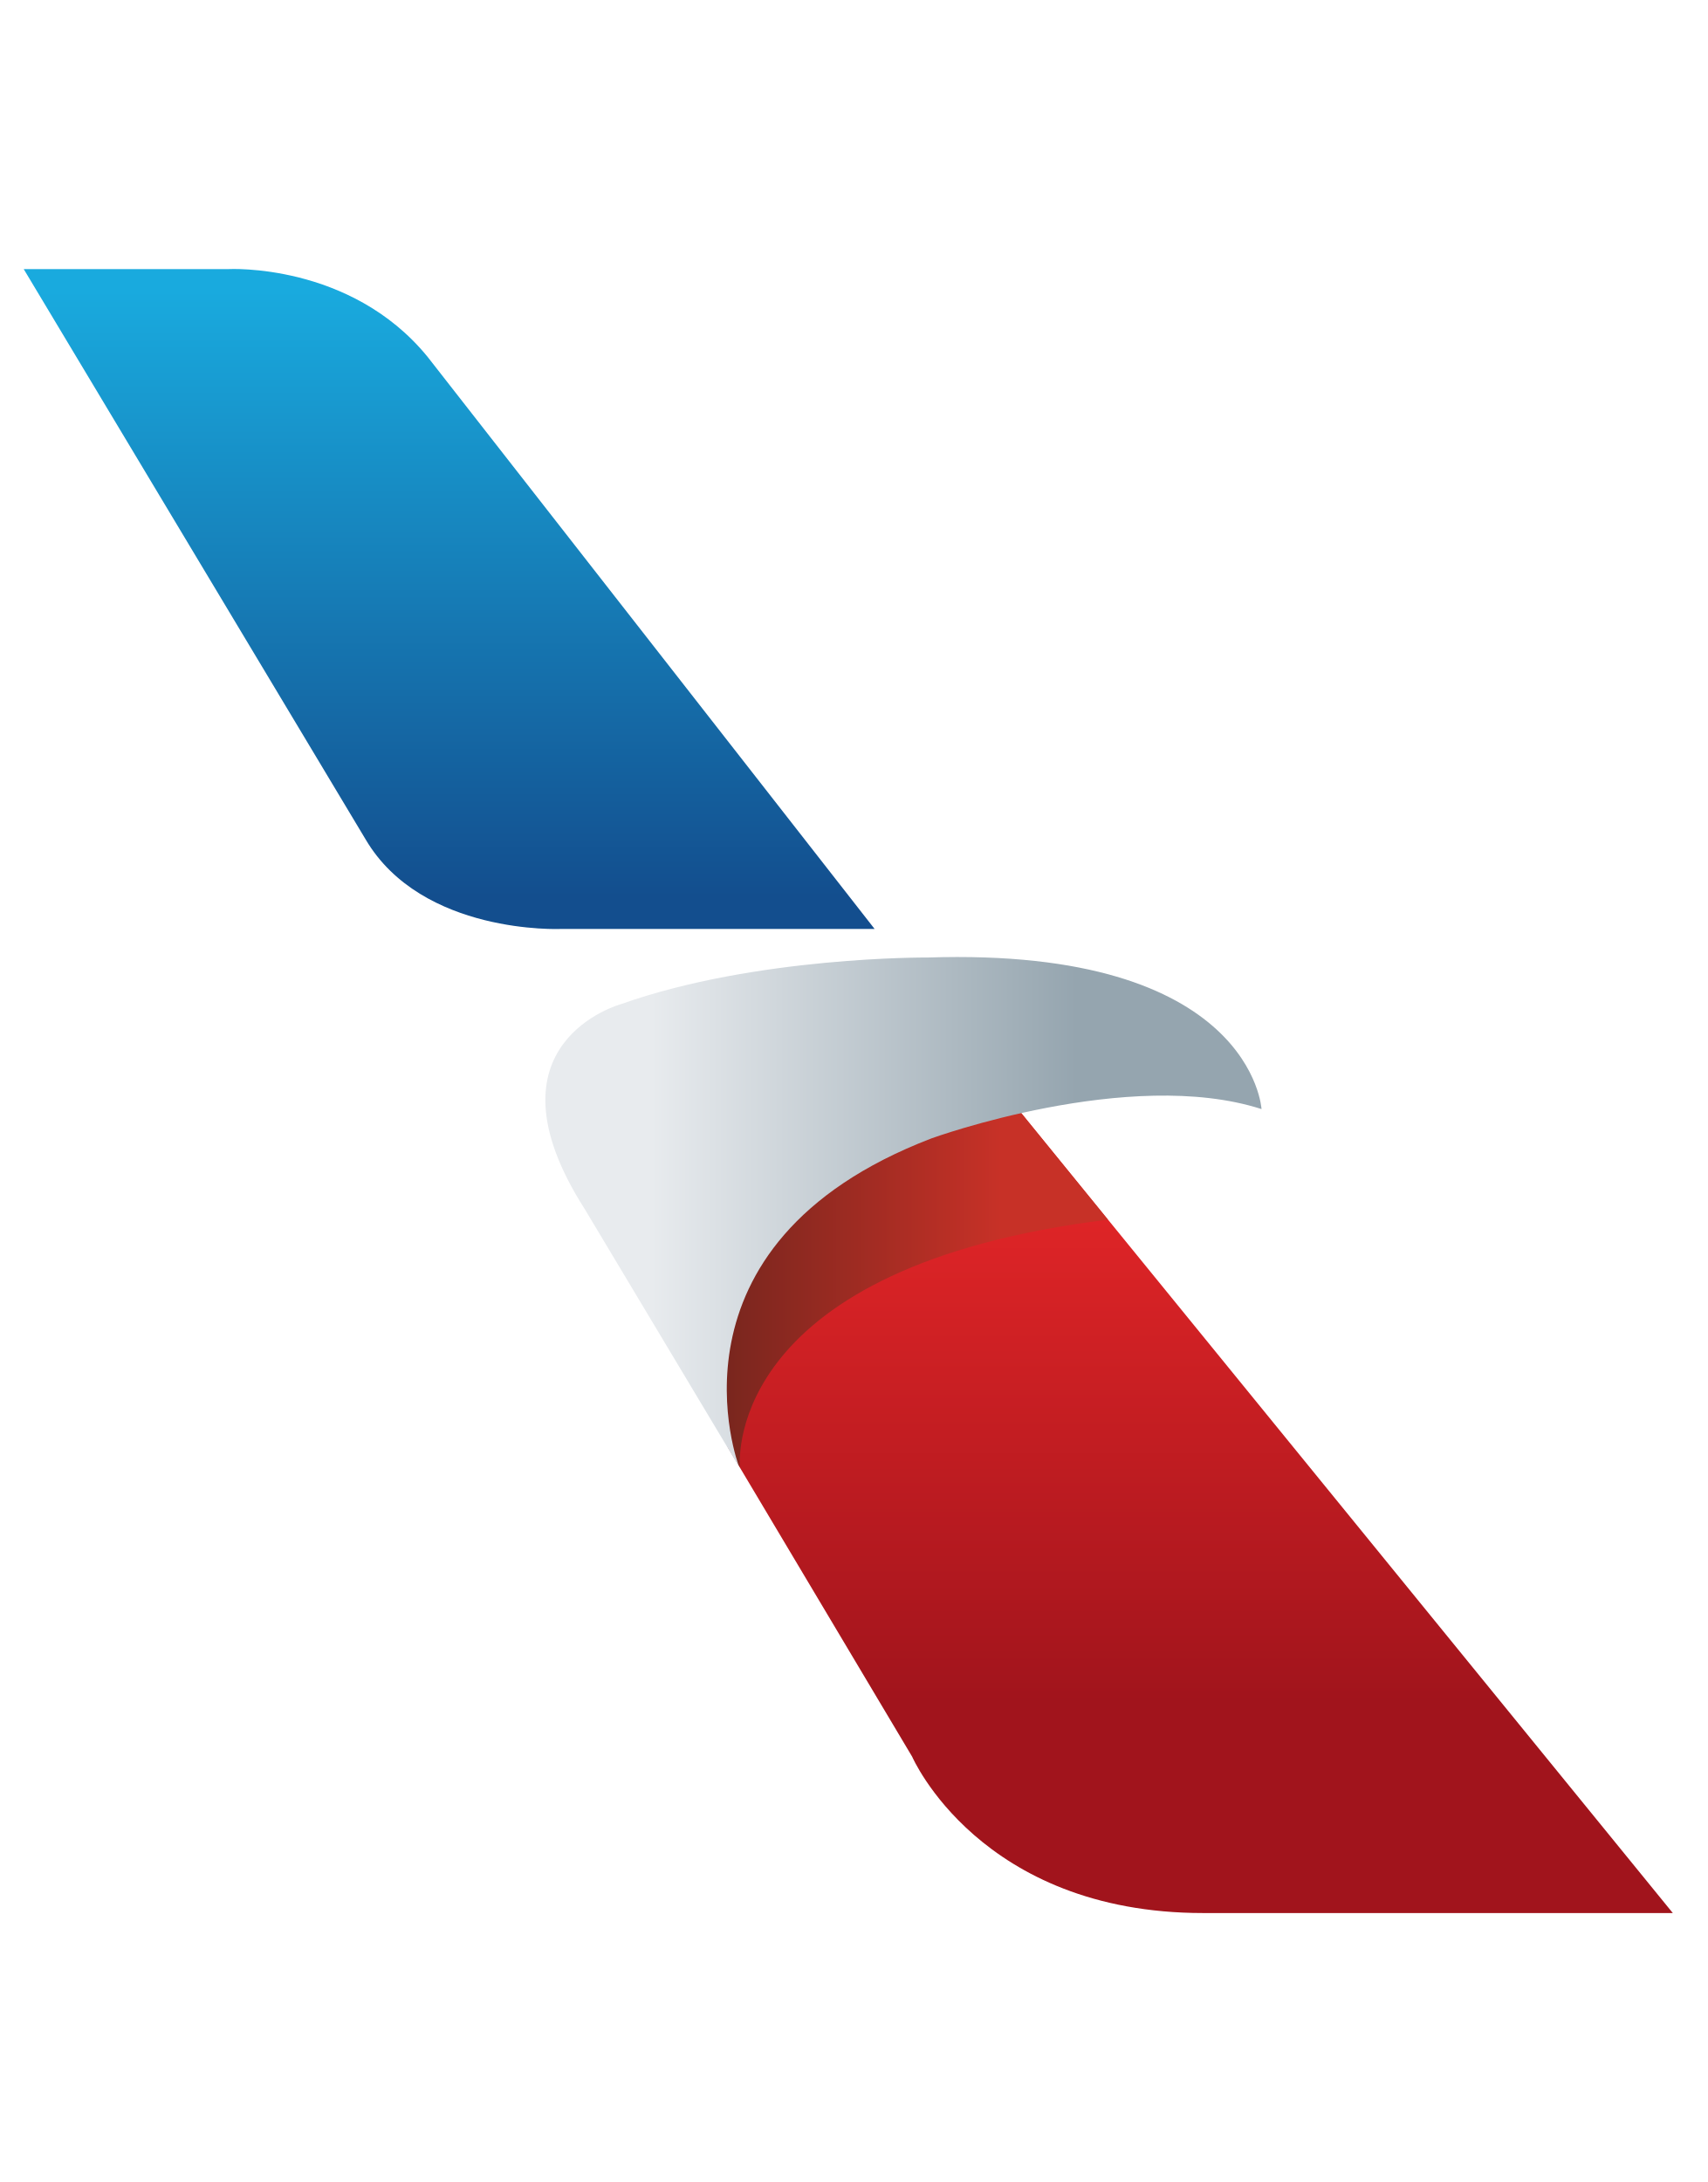
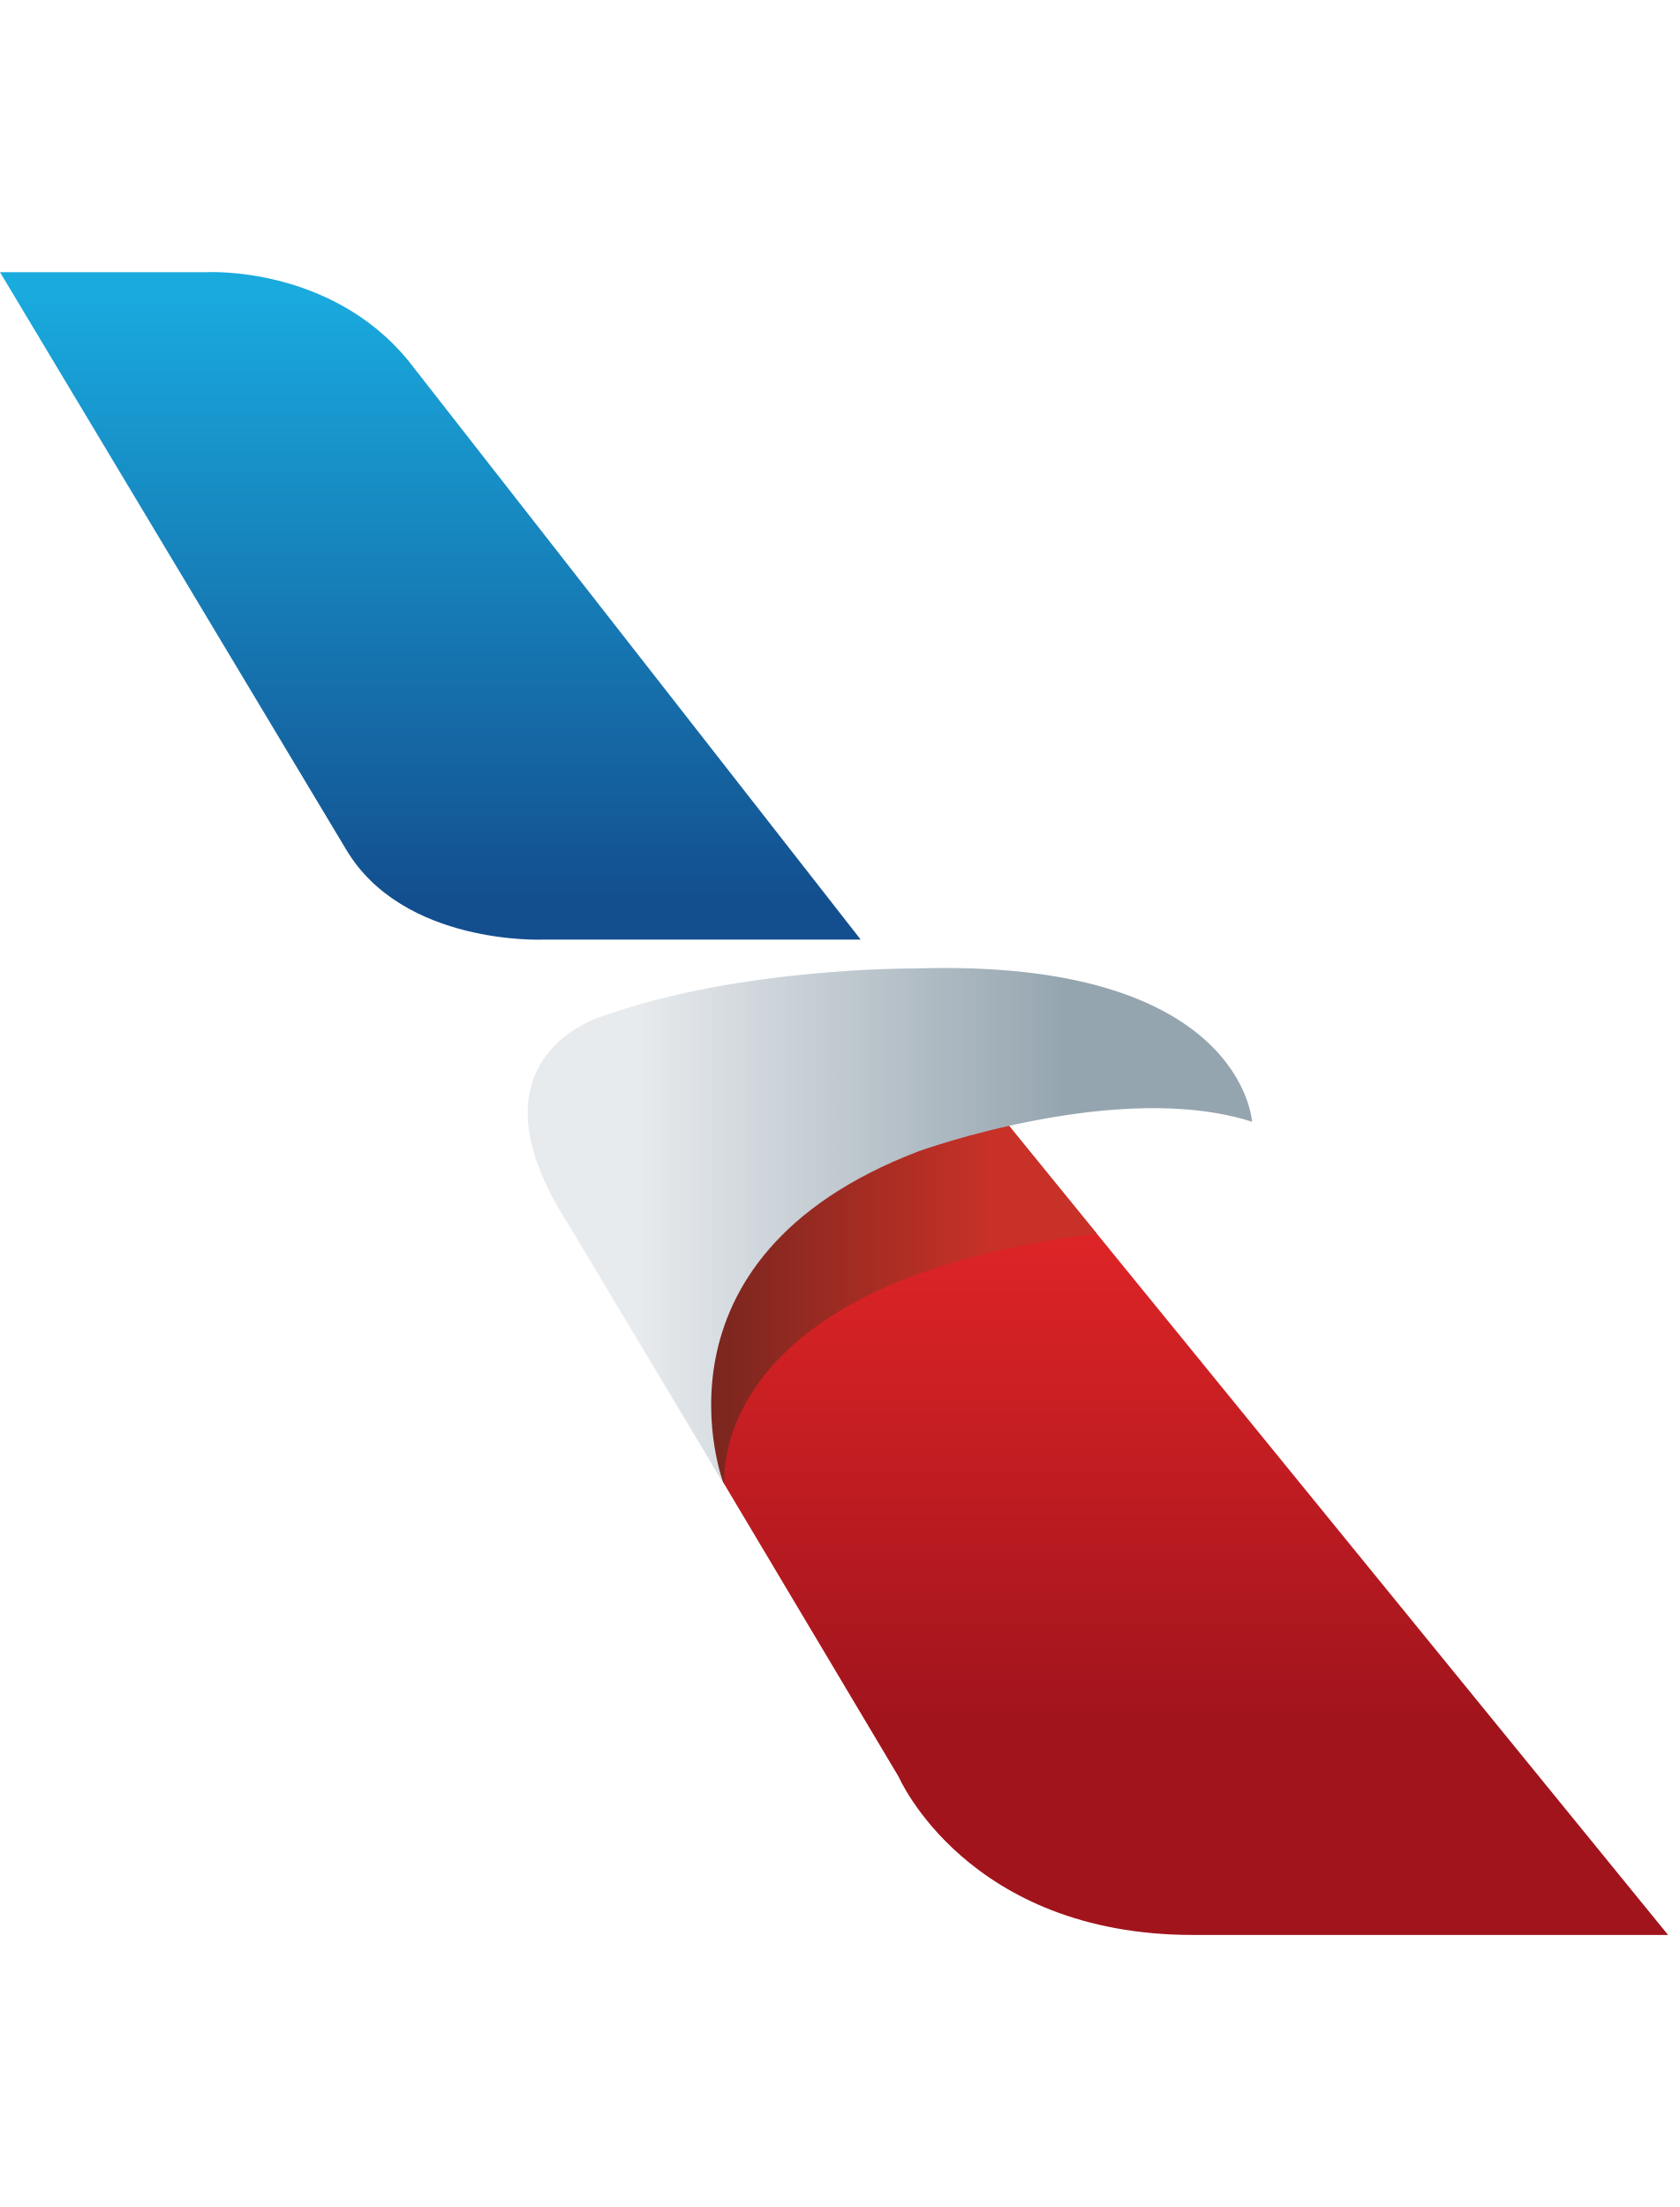
- <svg xmlns="http://www.w3.org/2000/svg" width="36" height="46" viewBox="0 0 36 46" fill="none">
-   <path d="M0.5 5.673H4.816C4.816 5.673 7.388 5.531 9.014 7.522L18.439 19.584H11.825C11.825 19.584 8.895 19.714 7.707 17.694L0.5 5.673Z" fill="url(#paint0_linear_1003_22742)" />
-   <path d="M15.349 30.519L19.23 37.033C19.23 37.033 20.656 40.33 25.368 40.33H35.267L21.249 23.121L15.349 24.489C15.349 24.489 13.726 26.66 15.349 30.519Z" fill="url(#paint1_linear_1003_22742)" />
-   <path d="M23.357 25.712L21.086 22.918L15.361 24.489C15.361 24.489 13.738 26.66 15.361 30.52L15.599 30.931C15.58 30.676 15.404 26.693 23.357 25.712Z" fill="url(#paint2_linear_1003_22742)" />
-   <path d="M15.581 30.921C15.581 30.921 13.788 26.24 19.64 23.998C19.64 23.998 23.808 22.484 26.596 23.381C26.596 23.381 26.403 19.961 19.556 20.186C19.556 20.186 15.941 20.158 13.097 21.167C13.097 21.167 10.088 21.98 12.324 25.483L15.581 30.921Z" fill="url(#paint3_linear_1003_22742)" />
+ <svg xmlns="http://www.w3.org/2000/svg" width="35" height="46" viewBox="0 0 35 46" fill="none">
+   <path d="M0 5.673H4.316C4.316 5.673 6.888 5.531 8.514 7.522L17.939 19.584H11.325C11.325 19.584 8.395 19.714 7.207 17.694L0 5.673Z" fill="url(#paint0_linear_2252_10778)" />
+   <path d="M14.849 30.519L18.73 37.033C18.73 37.033 20.156 40.33 24.868 40.33H34.767L20.749 23.121L14.849 24.489C14.849 24.489 13.226 26.66 14.849 30.519V30.519Z" fill="url(#paint1_linear_2252_10778)" />
+   <path d="M22.858 25.712L20.586 22.918L14.861 24.489C14.861 24.489 13.238 26.66 14.861 30.52L15.099 30.931C15.08 30.676 14.904 26.693 22.858 25.712V25.712Z" fill="url(#paint2_linear_2252_10778)" />
+   <path d="M15.081 30.921C15.081 30.921 13.288 26.24 19.14 23.998C19.14 23.998 23.308 22.484 26.096 23.381C26.096 23.381 25.904 19.962 19.056 20.186C19.056 20.186 15.441 20.158 12.597 21.167C12.597 21.167 9.588 21.98 11.824 25.483L15.081 30.921Z" fill="url(#paint3_linear_2252_10778)" />
  <defs>
-     <linearGradient id="paint0_linear_1003_22742" x1="9.469" y1="5.67" x2="9.469" y2="19.586" gradientUnits="userSpaceOnUse">
+     <linearGradient id="paint0_linear_2252_10778" x1="8.969" y1="5.67" x2="8.969" y2="19.586" gradientUnits="userSpaceOnUse">
      <stop offset="0.033" stop-color="#19AADE" />
      <stop offset="0.951" stop-color="#134E8E" />
    </linearGradient>
-     <linearGradient id="paint1_linear_1003_22742" x1="24.947" y1="23.121" x2="24.947" y2="40.33" gradientUnits="userSpaceOnUse">
+     <linearGradient id="paint1_linear_2252_10778" x1="24.447" y1="23.121" x2="24.447" y2="40.33" gradientUnits="userSpaceOnUse">
      <stop offset="0.132" stop-color="#E02527" />
      <stop offset="0.742" stop-color="#A1141C" />
    </linearGradient>
-     <linearGradient id="paint2_linear_1003_22742" x1="14.639" y1="26.925" x2="23.357" y2="26.925" gradientUnits="userSpaceOnUse">
+     <linearGradient id="paint2_linear_2252_10778" x1="14.14" y1="26.925" x2="22.858" y2="26.925" gradientUnits="userSpaceOnUse">
      <stop offset="0.005" stop-color="#71251D" />
      <stop offset="0.742" stop-color="#C73127" />
    </linearGradient>
-     <linearGradient id="paint3_linear_1003_22742" x1="11.498" y1="25.548" x2="26.597" y2="25.548" gradientUnits="userSpaceOnUse">
+     <linearGradient id="paint3_linear_2252_10778" x1="10.998" y1="25.548" x2="26.097" y2="25.548" gradientUnits="userSpaceOnUse">
      <stop offset="0.148" stop-color="#E8EBEE" />
      <stop offset="0.742" stop-color="#95A5AF" />
    </linearGradient>
  </defs>
</svg>
